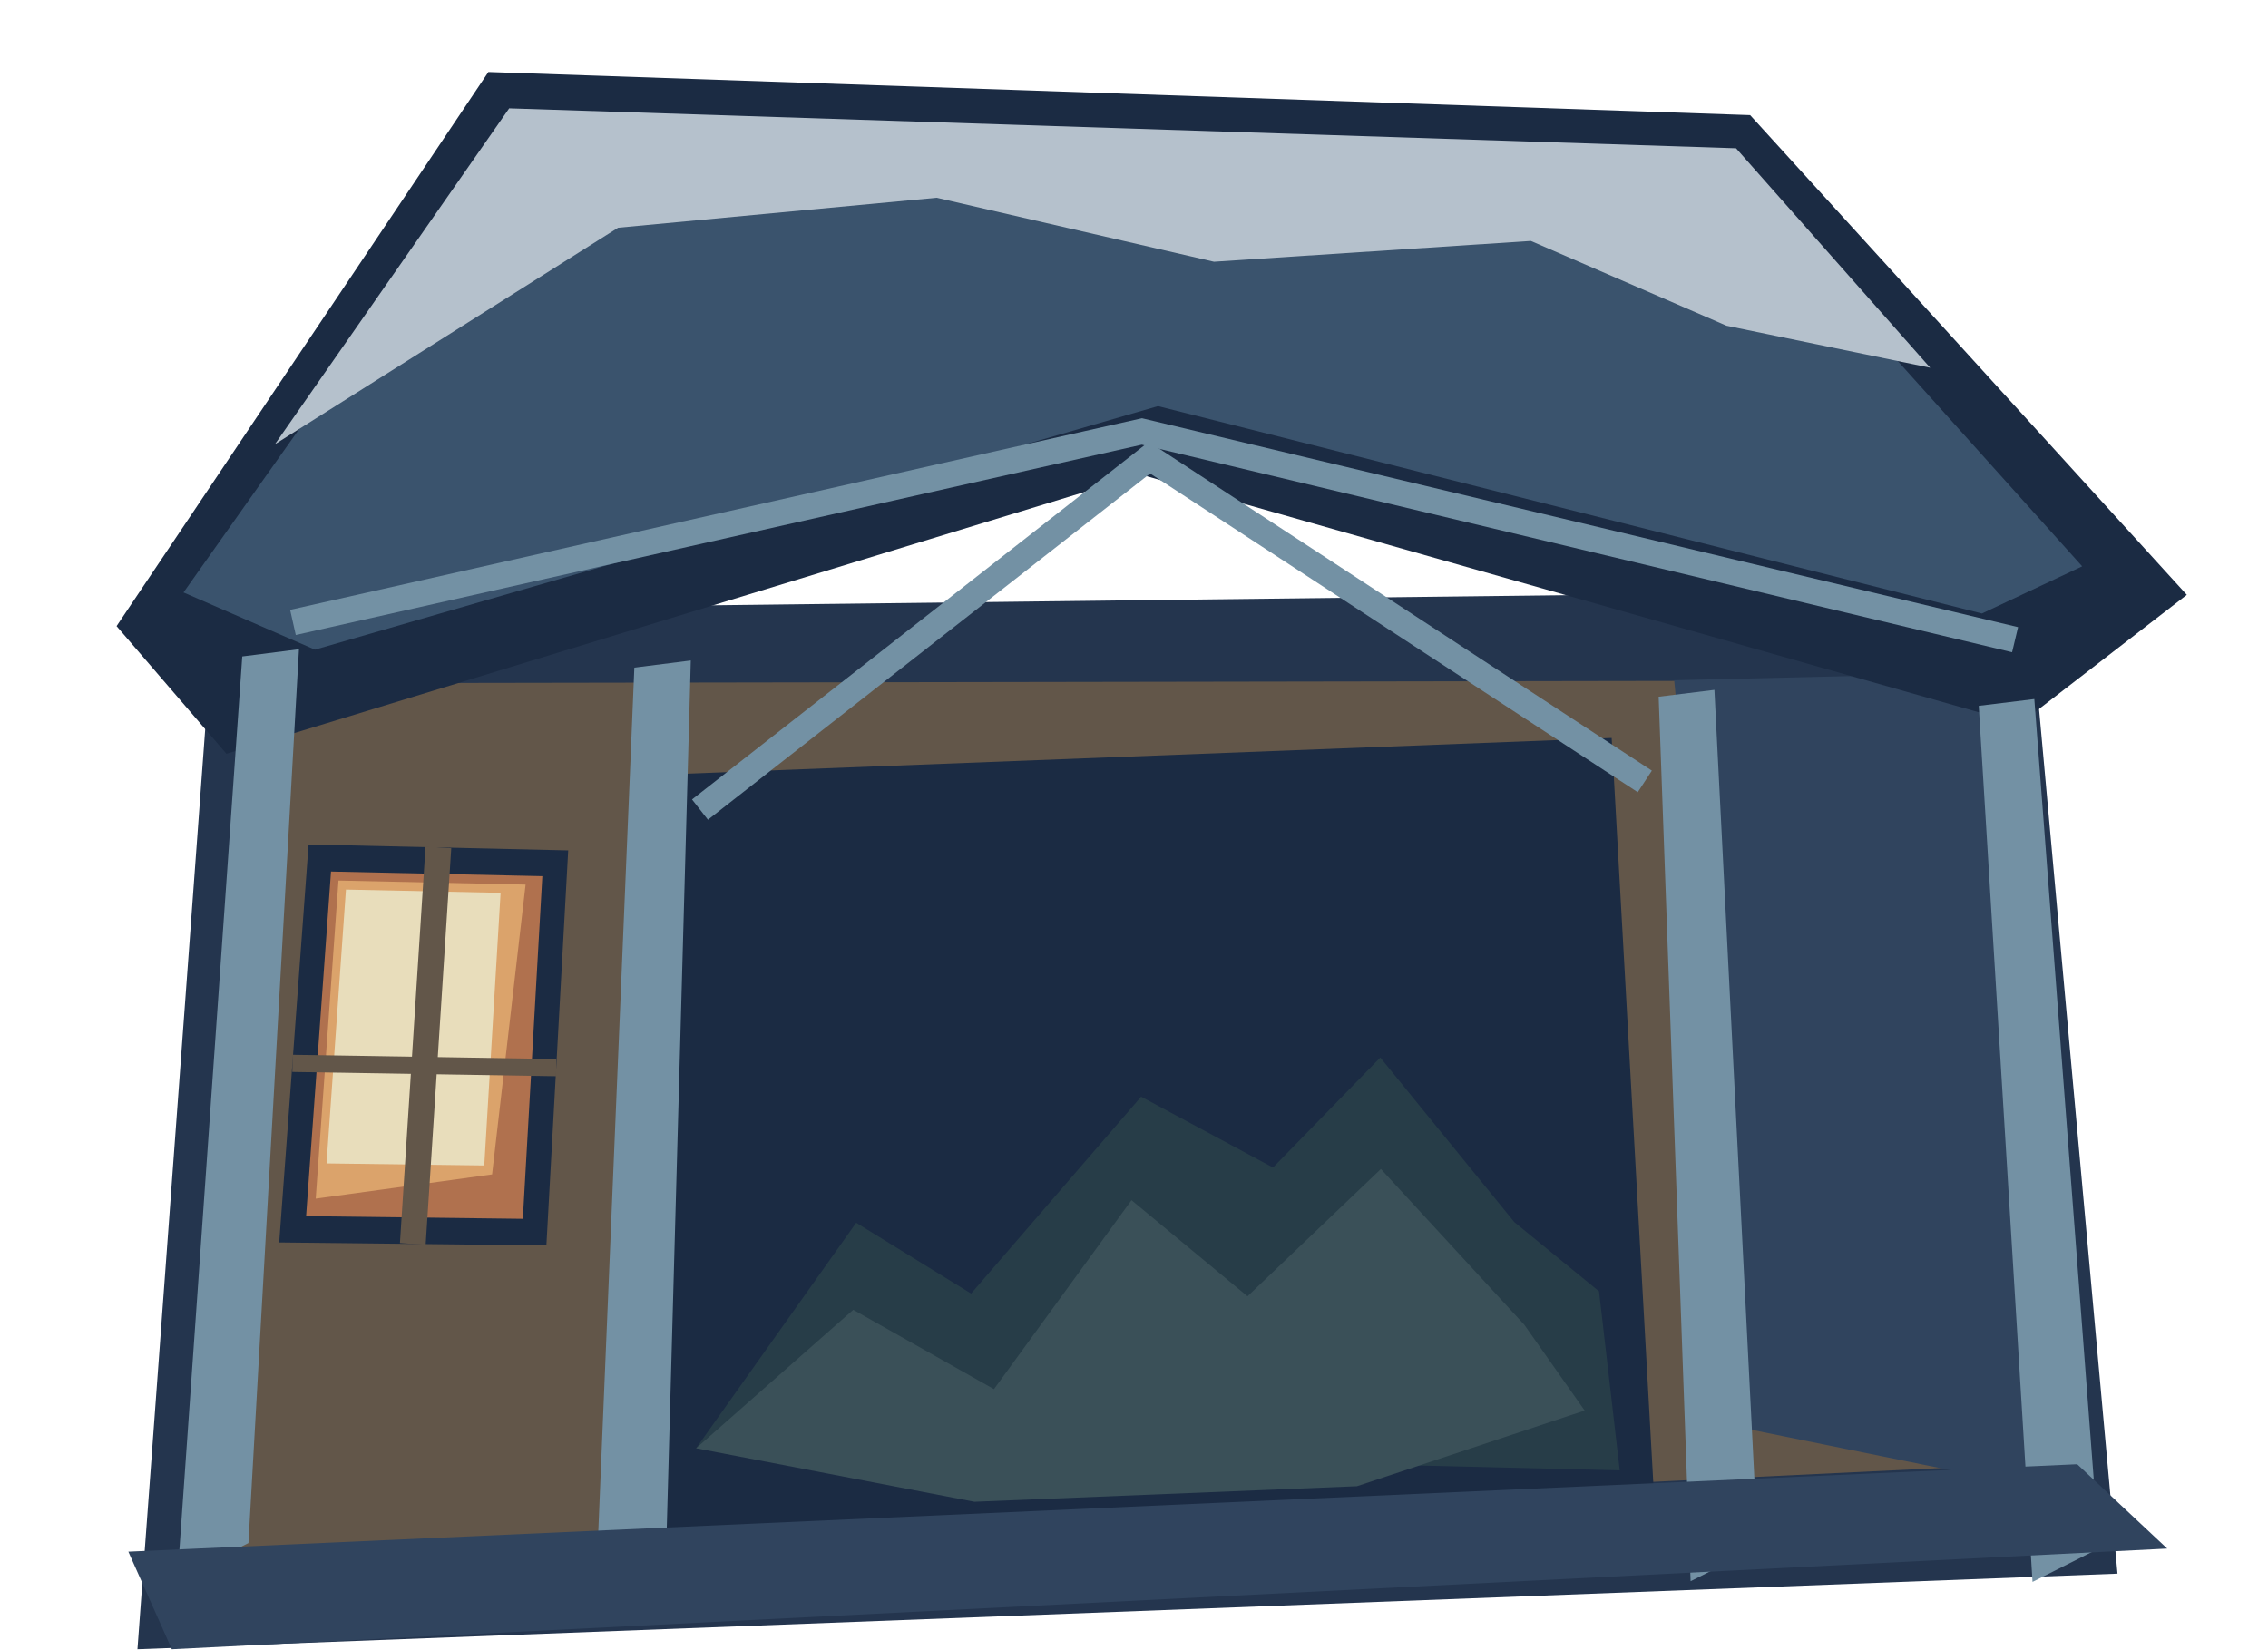
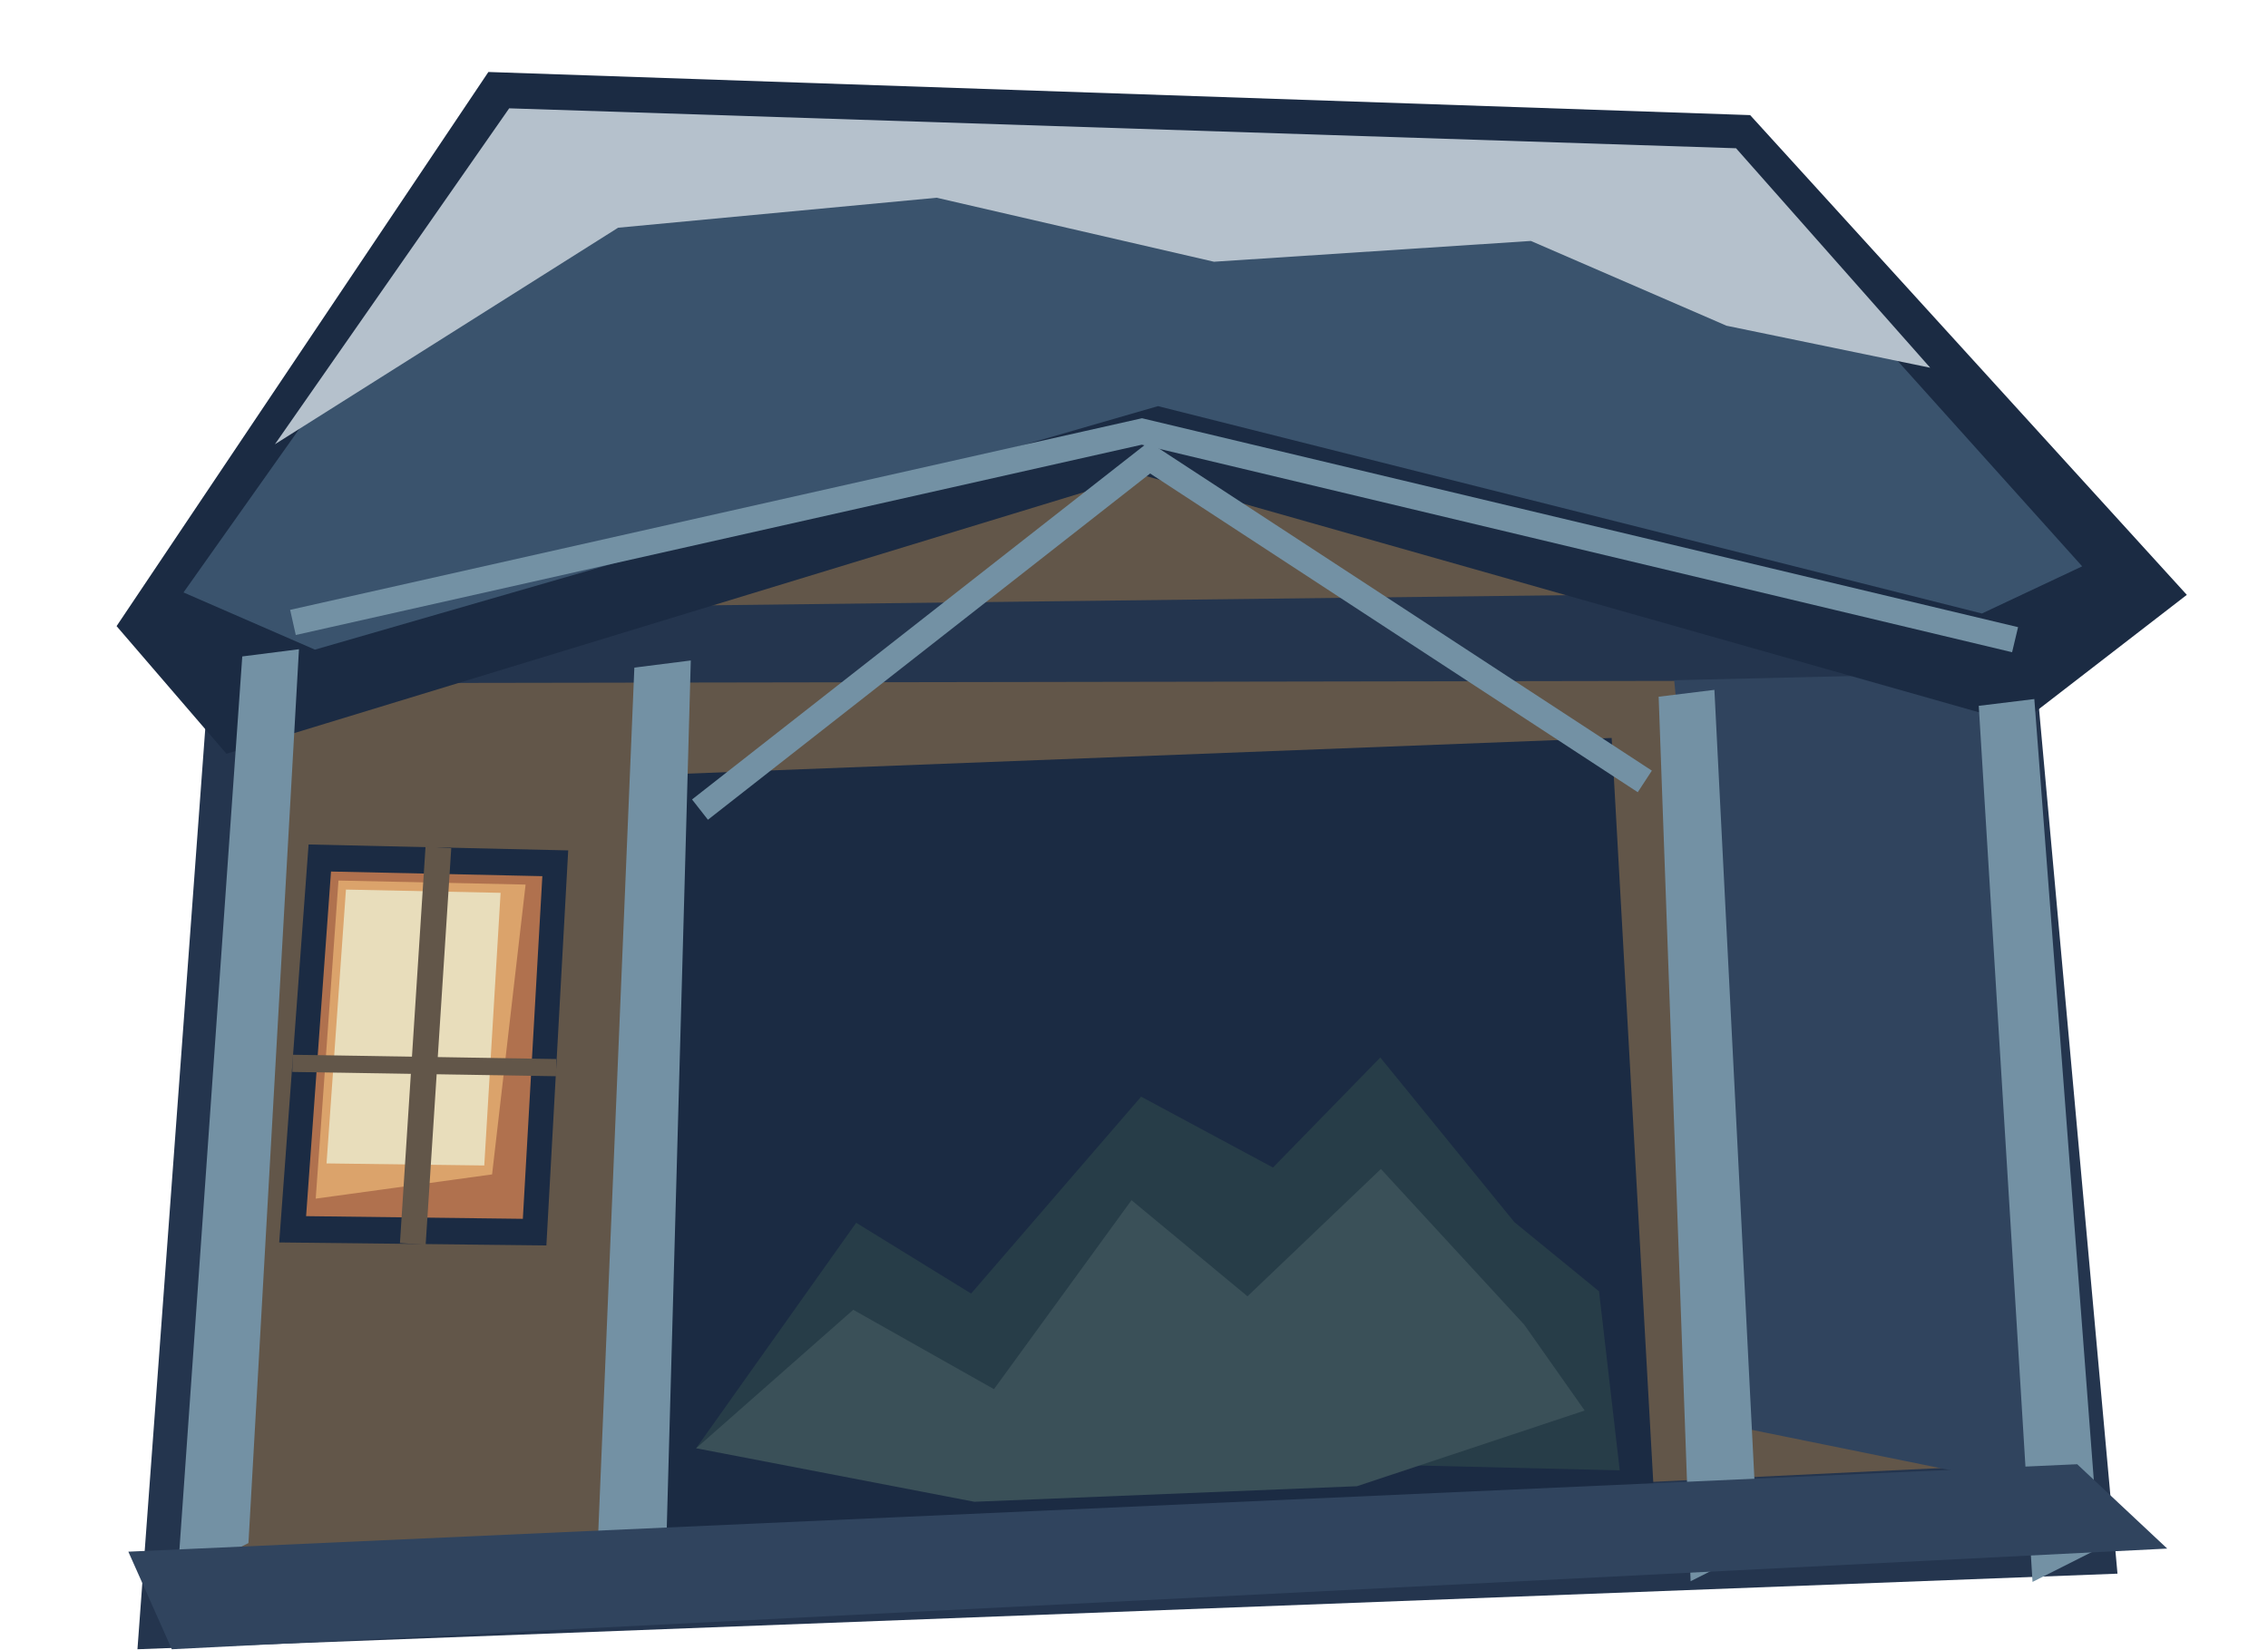
<svg xmlns="http://www.w3.org/2000/svg" width="264" height="192" viewBox="0 0 264 192">
+   <polygon points="26.61,84.65 132.96,47.22 234.94,81.33" fill="#625649" />
  <polygon points="24.90,71.15 236.09,68.65 246.48,183.20 16.00,192.00" fill="#24354e" />
  <polygon points="28.89,79.54 229.25,79.21 235.87,170.43 21.89,180.65" fill="#625649" />
  <polygon points="194.88,79.19 231.99,78.31 238.00,173.38 203.19,166.31" fill="#30445e" />
  <polygon points="13.57,72.89 56.85,8.38 203.72,13.40 254.55,69.25 235.10,84.27 132.85,55.26 26.36,87.75" fill="#1b2b43" />
  <polygon points="21.36,68.97 59.08,15.68 201.28,20.18 242.37,65.93 230.70,71.42 134.79,47.28 36.66,75.63" fill="#3a536d" />
  <polygon points="32.00,51.72 59.27,12.61 202.08,17.26 224.68,42.81 200.97,37.92 178.20,28.05 141.31,30.47 109.03,23.02 71.95,26.51" fill="#b5c1cc" />
  <polyline points="34.10,72.46 132.92,50.23 234.56,74.47" fill="none" stroke="#7391a4" stroke-width="3" />
  <polygon points="78.85,90.11 187.60,85.91 192.59,175.16 75.43,182.83" fill="#1b2b43" />
  <polygon points="81.03,168.60 99.66,142.35 113.04,150.59 132.83,127.67 148.18,135.92 160.67,123.11 176.27,142.27 186.13,150.33 188.54,171.17" fill="#273d48" />
  <polygon points="81.03,168.60 99.32,152.48 115.70,161.72 131.71,139.72 145.21,150.91 160.74,136.09 177.43,154.22 184.46,164.21 157.95,173.02 113.42,174.83" fill="#3a5058" />
  <polygon points="35.92,98.31 66.14,99.00 63.60,144.99 32.50,144.64" fill="#1b2b43" />
  <polygon points="38.53,101.46 63.13,102.00 60.86,141.89 35.63,141.58" fill="#b0714e" />
  <polygon points="39.40,102.51 61.18,102.98 57.28,136.72 36.75,139.54" fill="#dba36b" />
  <polygon points="40.27,103.56 58.27,103.94 56.37,135.68 38.01,135.44" fill="#e8ddbb" />
  <polyline points="51.03,98.65 48.05,144.81" fill="none" stroke="#625649" stroke-width="3" />
  <polyline points="34.04,123.79 64.74,124.29" fill="none" stroke="#625649" stroke-width="2" />
  <polygon points="28.20,76.42 34.80,75.58 28.92,179.64 20.65,183.75" fill="#7391a4" />
  <polygon points="73.84,77.72 80.41,76.89 77.56,179.78 69.41,183.84" fill="#7391a4" />
  <polygon points="193.07,81.11 199.56,80.31 204.62,180.14 196.79,184.08" fill="#7391a4" />
  <polygon points="230.33,82.17 236.80,81.38 244.33,180.26 236.59,184.16" fill="#7391a4" />
  <polyline points="81.48,94.25 133.80,53.28 191.46,90.97" fill="none" stroke="#7391a4" stroke-width="3" />
  <polygon points="14.94,180.64 241.79,170.46 252.27,180.28 20.00,192.00" fill="#30445e" />
</svg>
